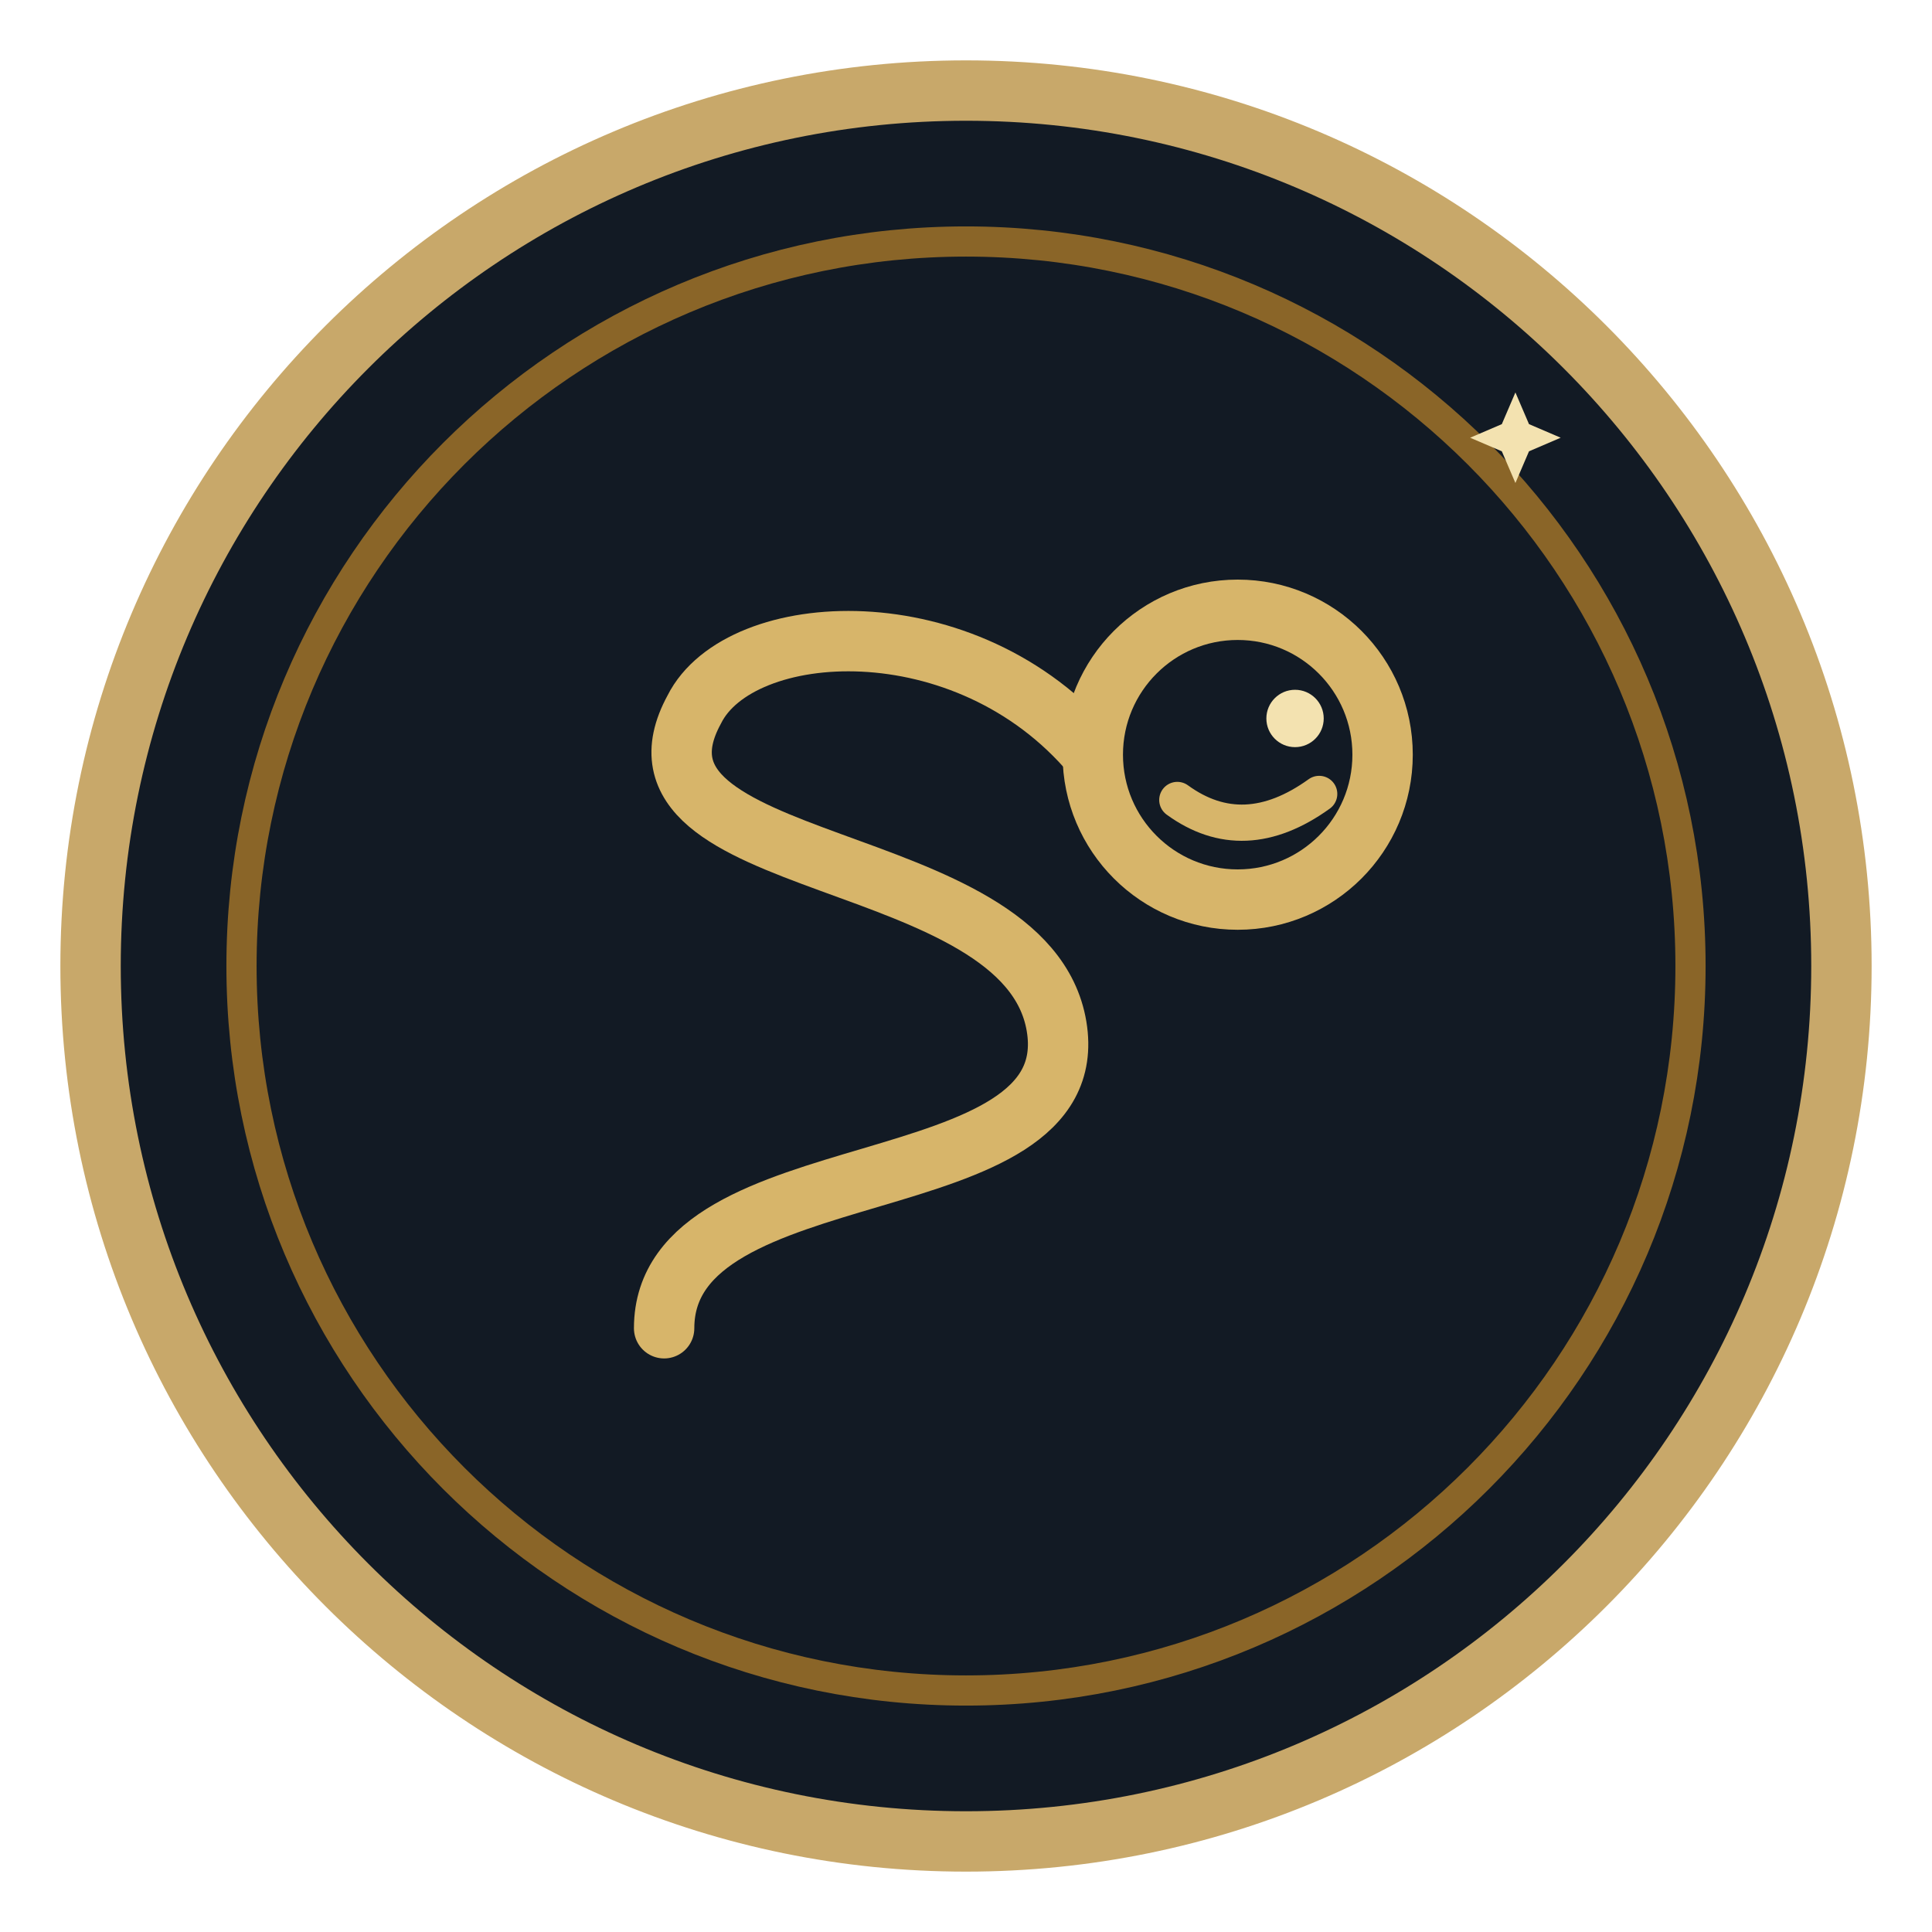
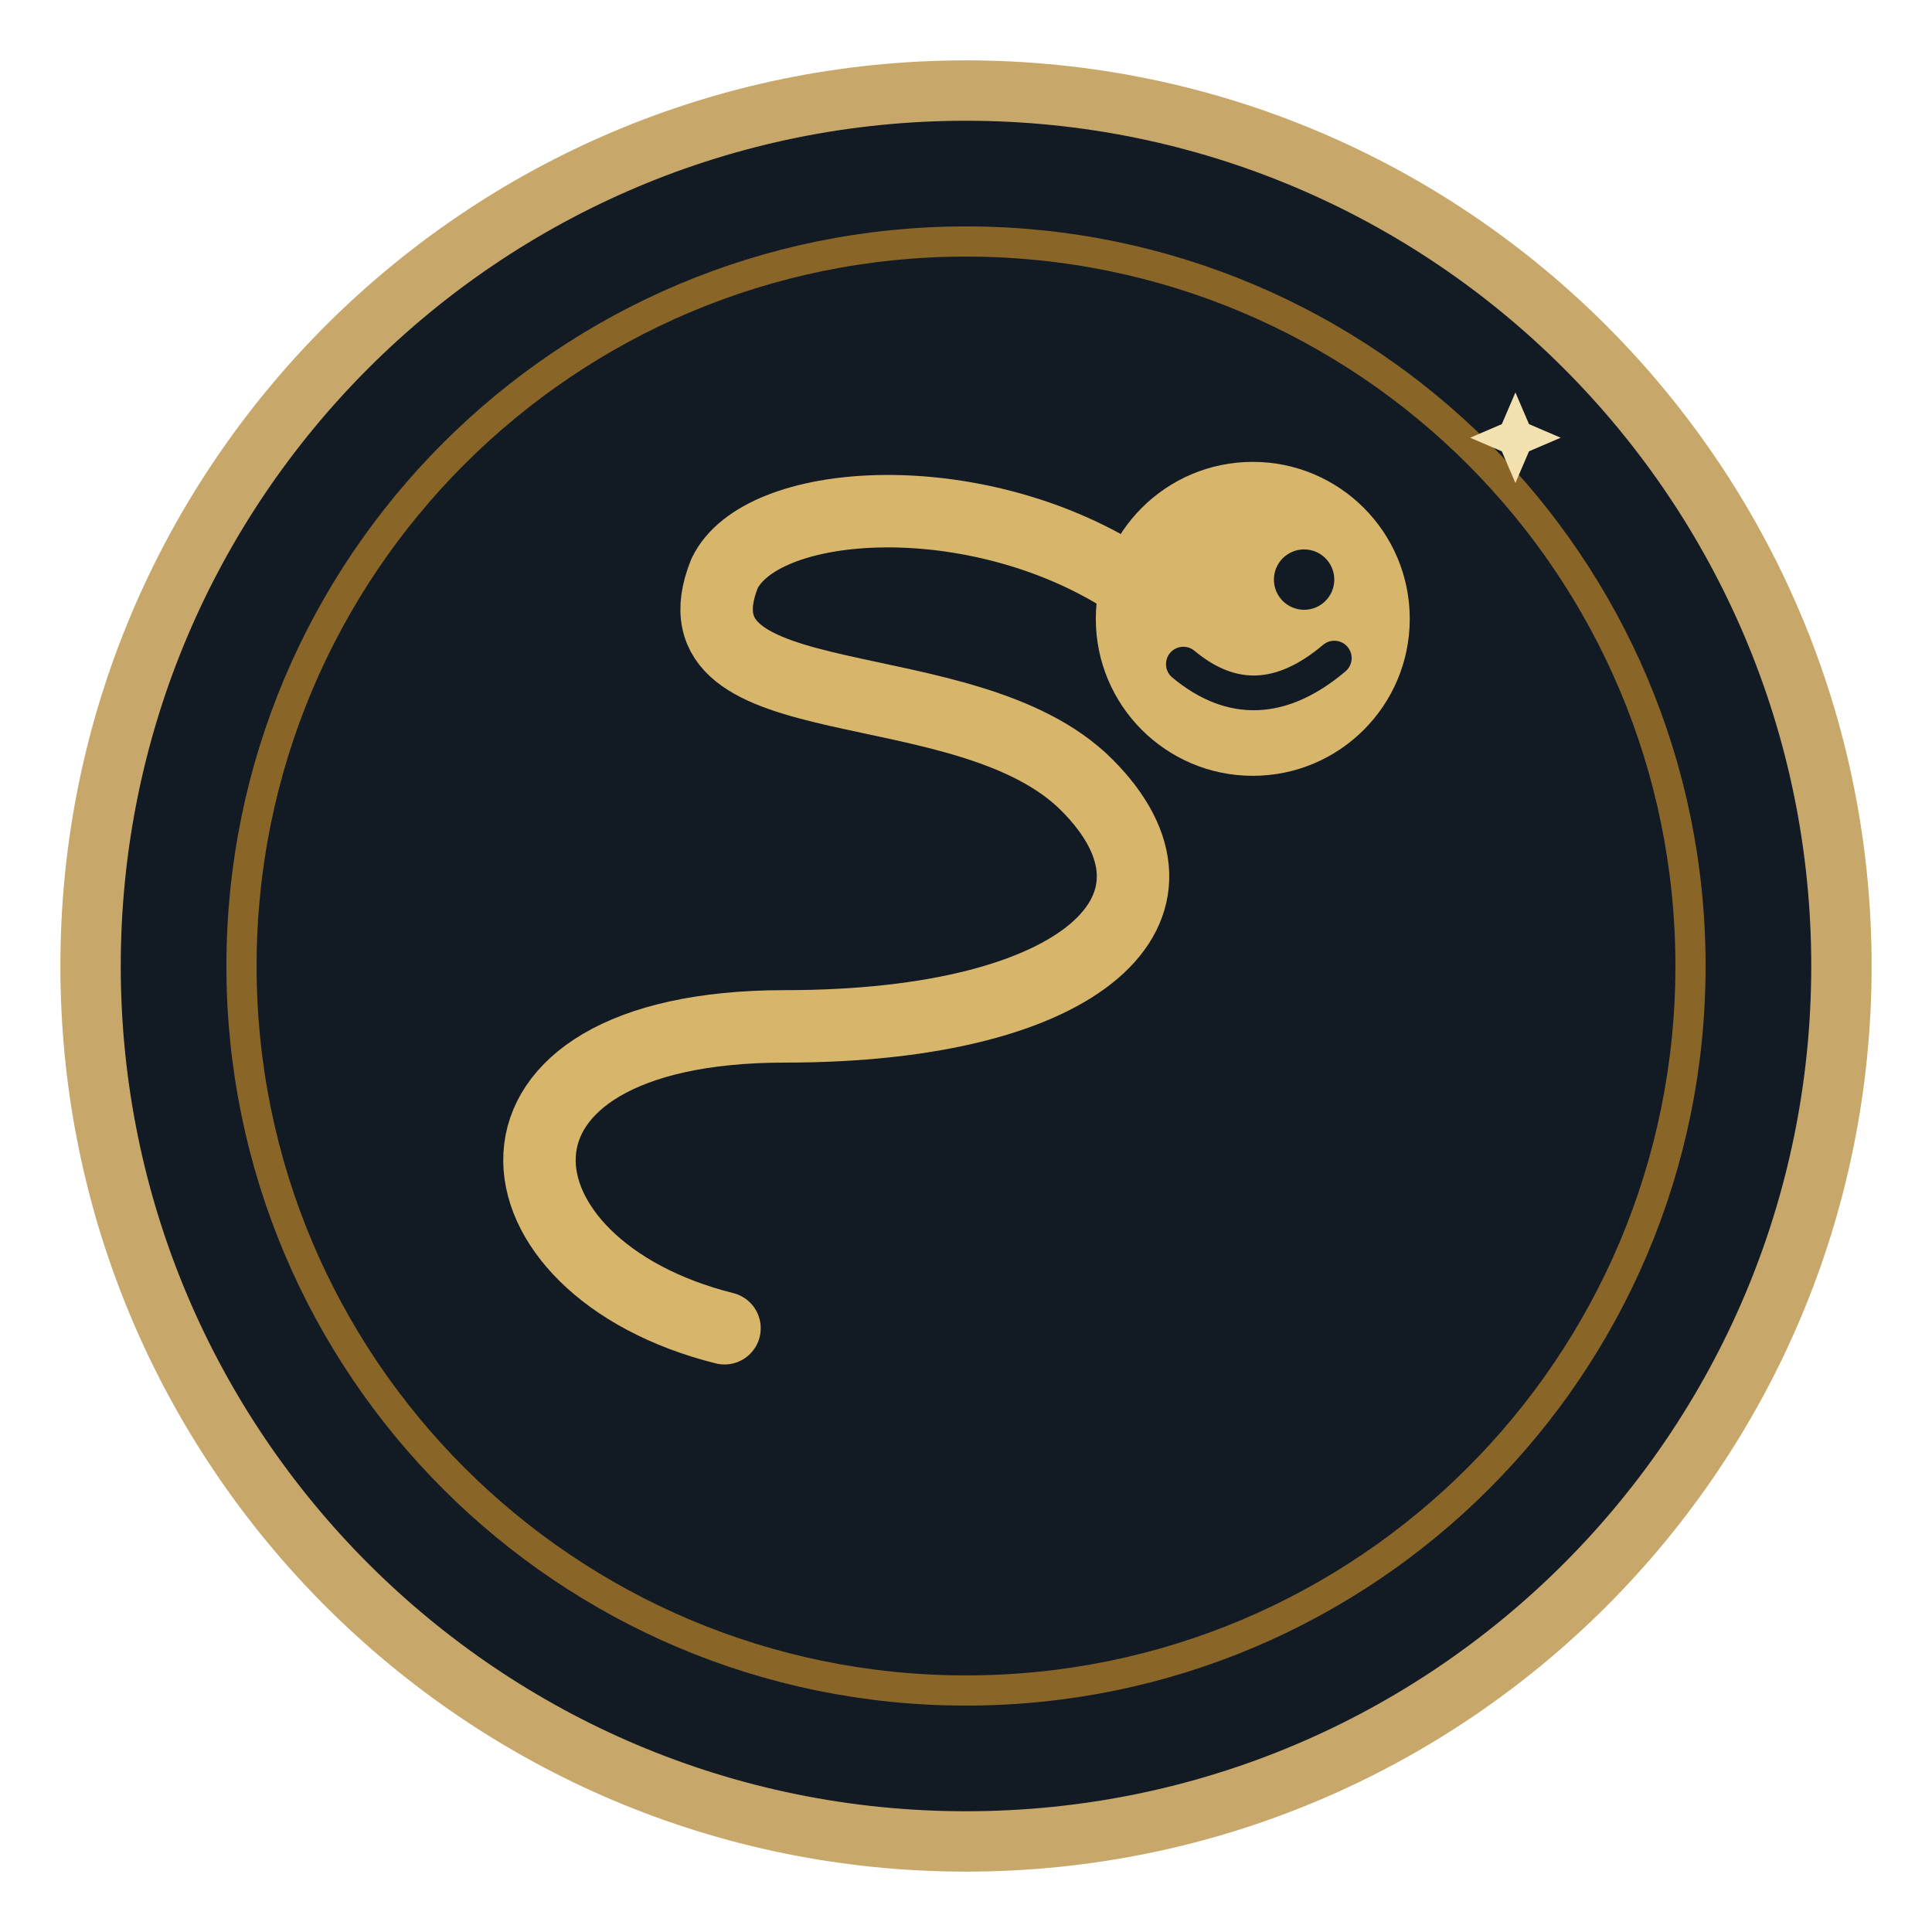
<svg xmlns="http://www.w3.org/2000/svg" viewBox="0 0 64 64">
  <circle cx="32" cy="32" r="29" fill="#121a24" stroke="#c8a86a" stroke-width="2" />
  <circle cx="32" cy="32" r="24" fill="none" stroke="#8a6528" stroke-width="1" />
  <path fill="#f3e2b0" d="M50.2 13L50.65 14.05L51.7 14.5L50.65 14.95L50.2 16L49.75 14.95L48.7 14.5L49.75 14.05Z" />
-   <path d="M22 44C22 38 36 40 35 34C34 28 20 29 23 23.5C24.5 20.5 32 20 36.2 25" fill="none" stroke="#d7b56a" stroke-width="2" stroke-linecap="round" stroke-linejoin="round" />
-   <circle cx="41" cy="25" r="4.8" fill="#121a24" stroke="#d7b56a" stroke-width="2" />
-   <circle cx="42.9" cy="23.8" r="0.95" fill="#f3e2b0" />
-   <path d="M39 26.5Q41.2 28.1 43.7 26.3" fill="none" stroke="#d7b56a" stroke-width="1.2" stroke-linecap="round" />
+   <path d="M24 44C16 42 15 34 26 34C36 34 40 30 36 26C32 22 22 24 24 19C25.2 16.5 32 16 37 19" fill="none" stroke="#d7b56a" stroke-width="2.4" stroke-linecap="round" stroke-linejoin="round" />
+   <circle cx="41.5" cy="20.5" r="5.2" fill="#d7b56a" />
+   <circle cx="43.2" cy="19.2" r="1" fill="#121a24" />
+   <path d="M39.2 22Q41.6 24 44.2 21.8" fill="none" stroke="#121a24" stroke-width="1.15" stroke-linecap="round" />
</svg>
